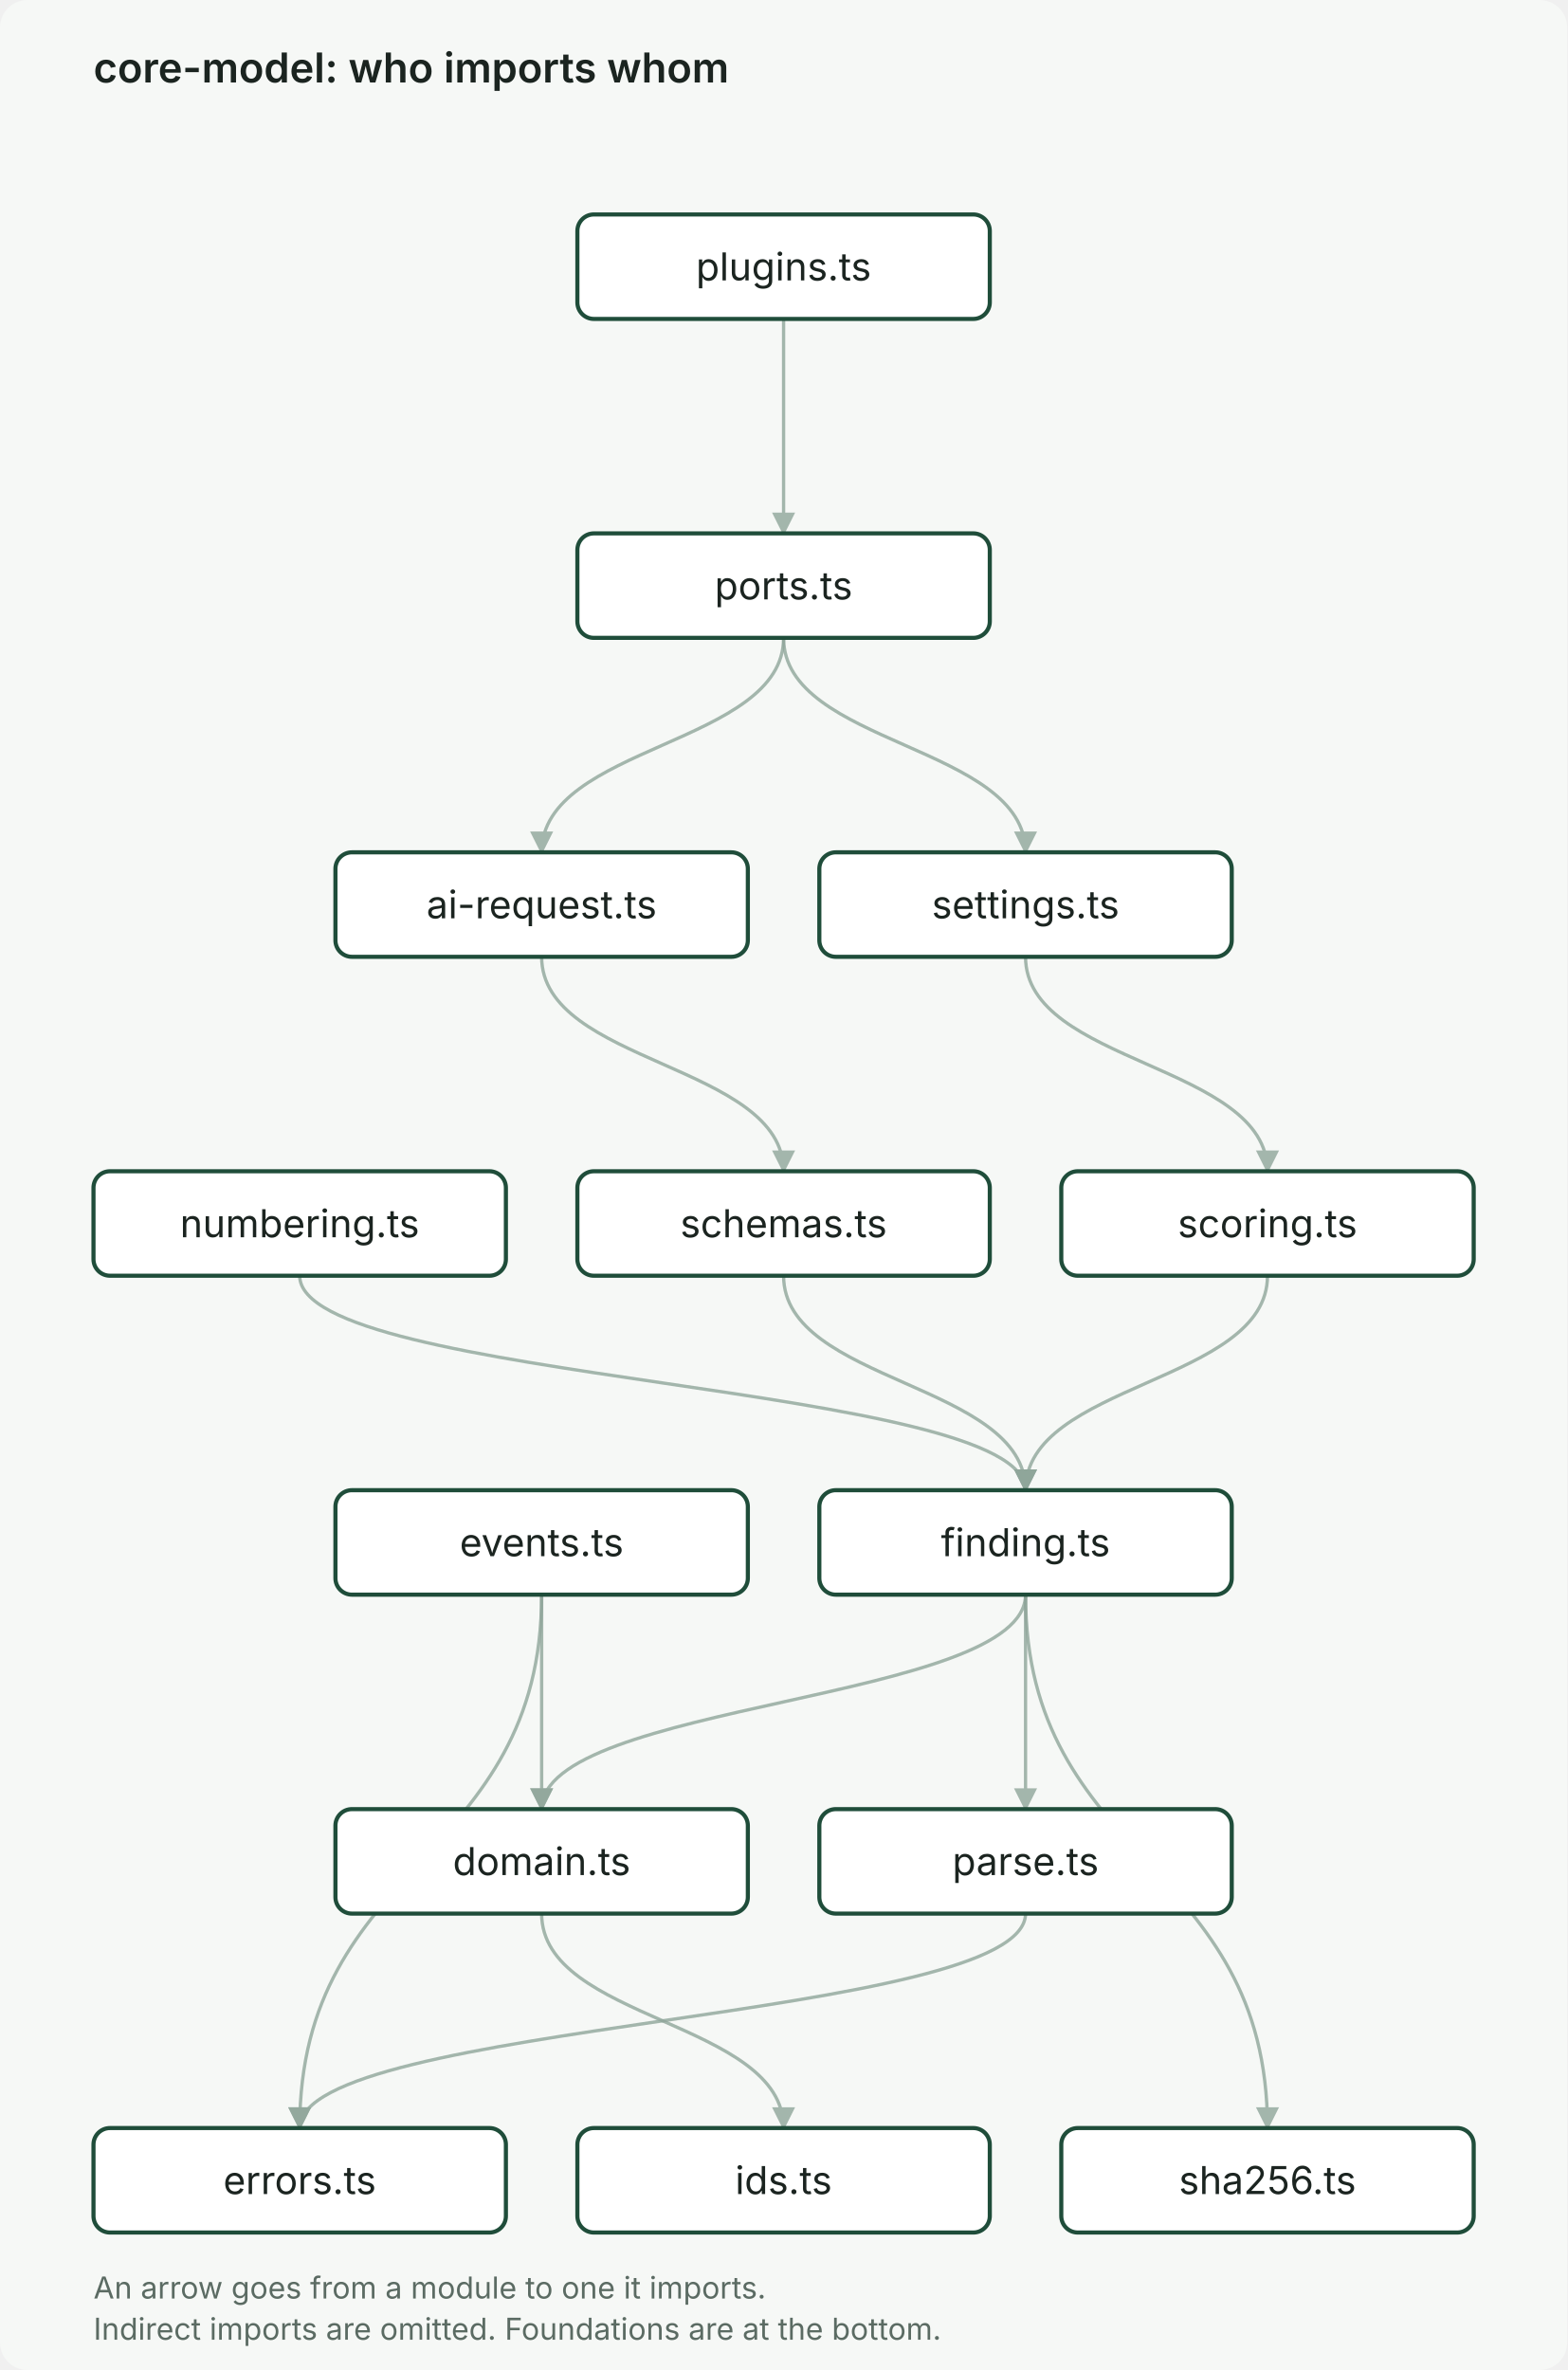
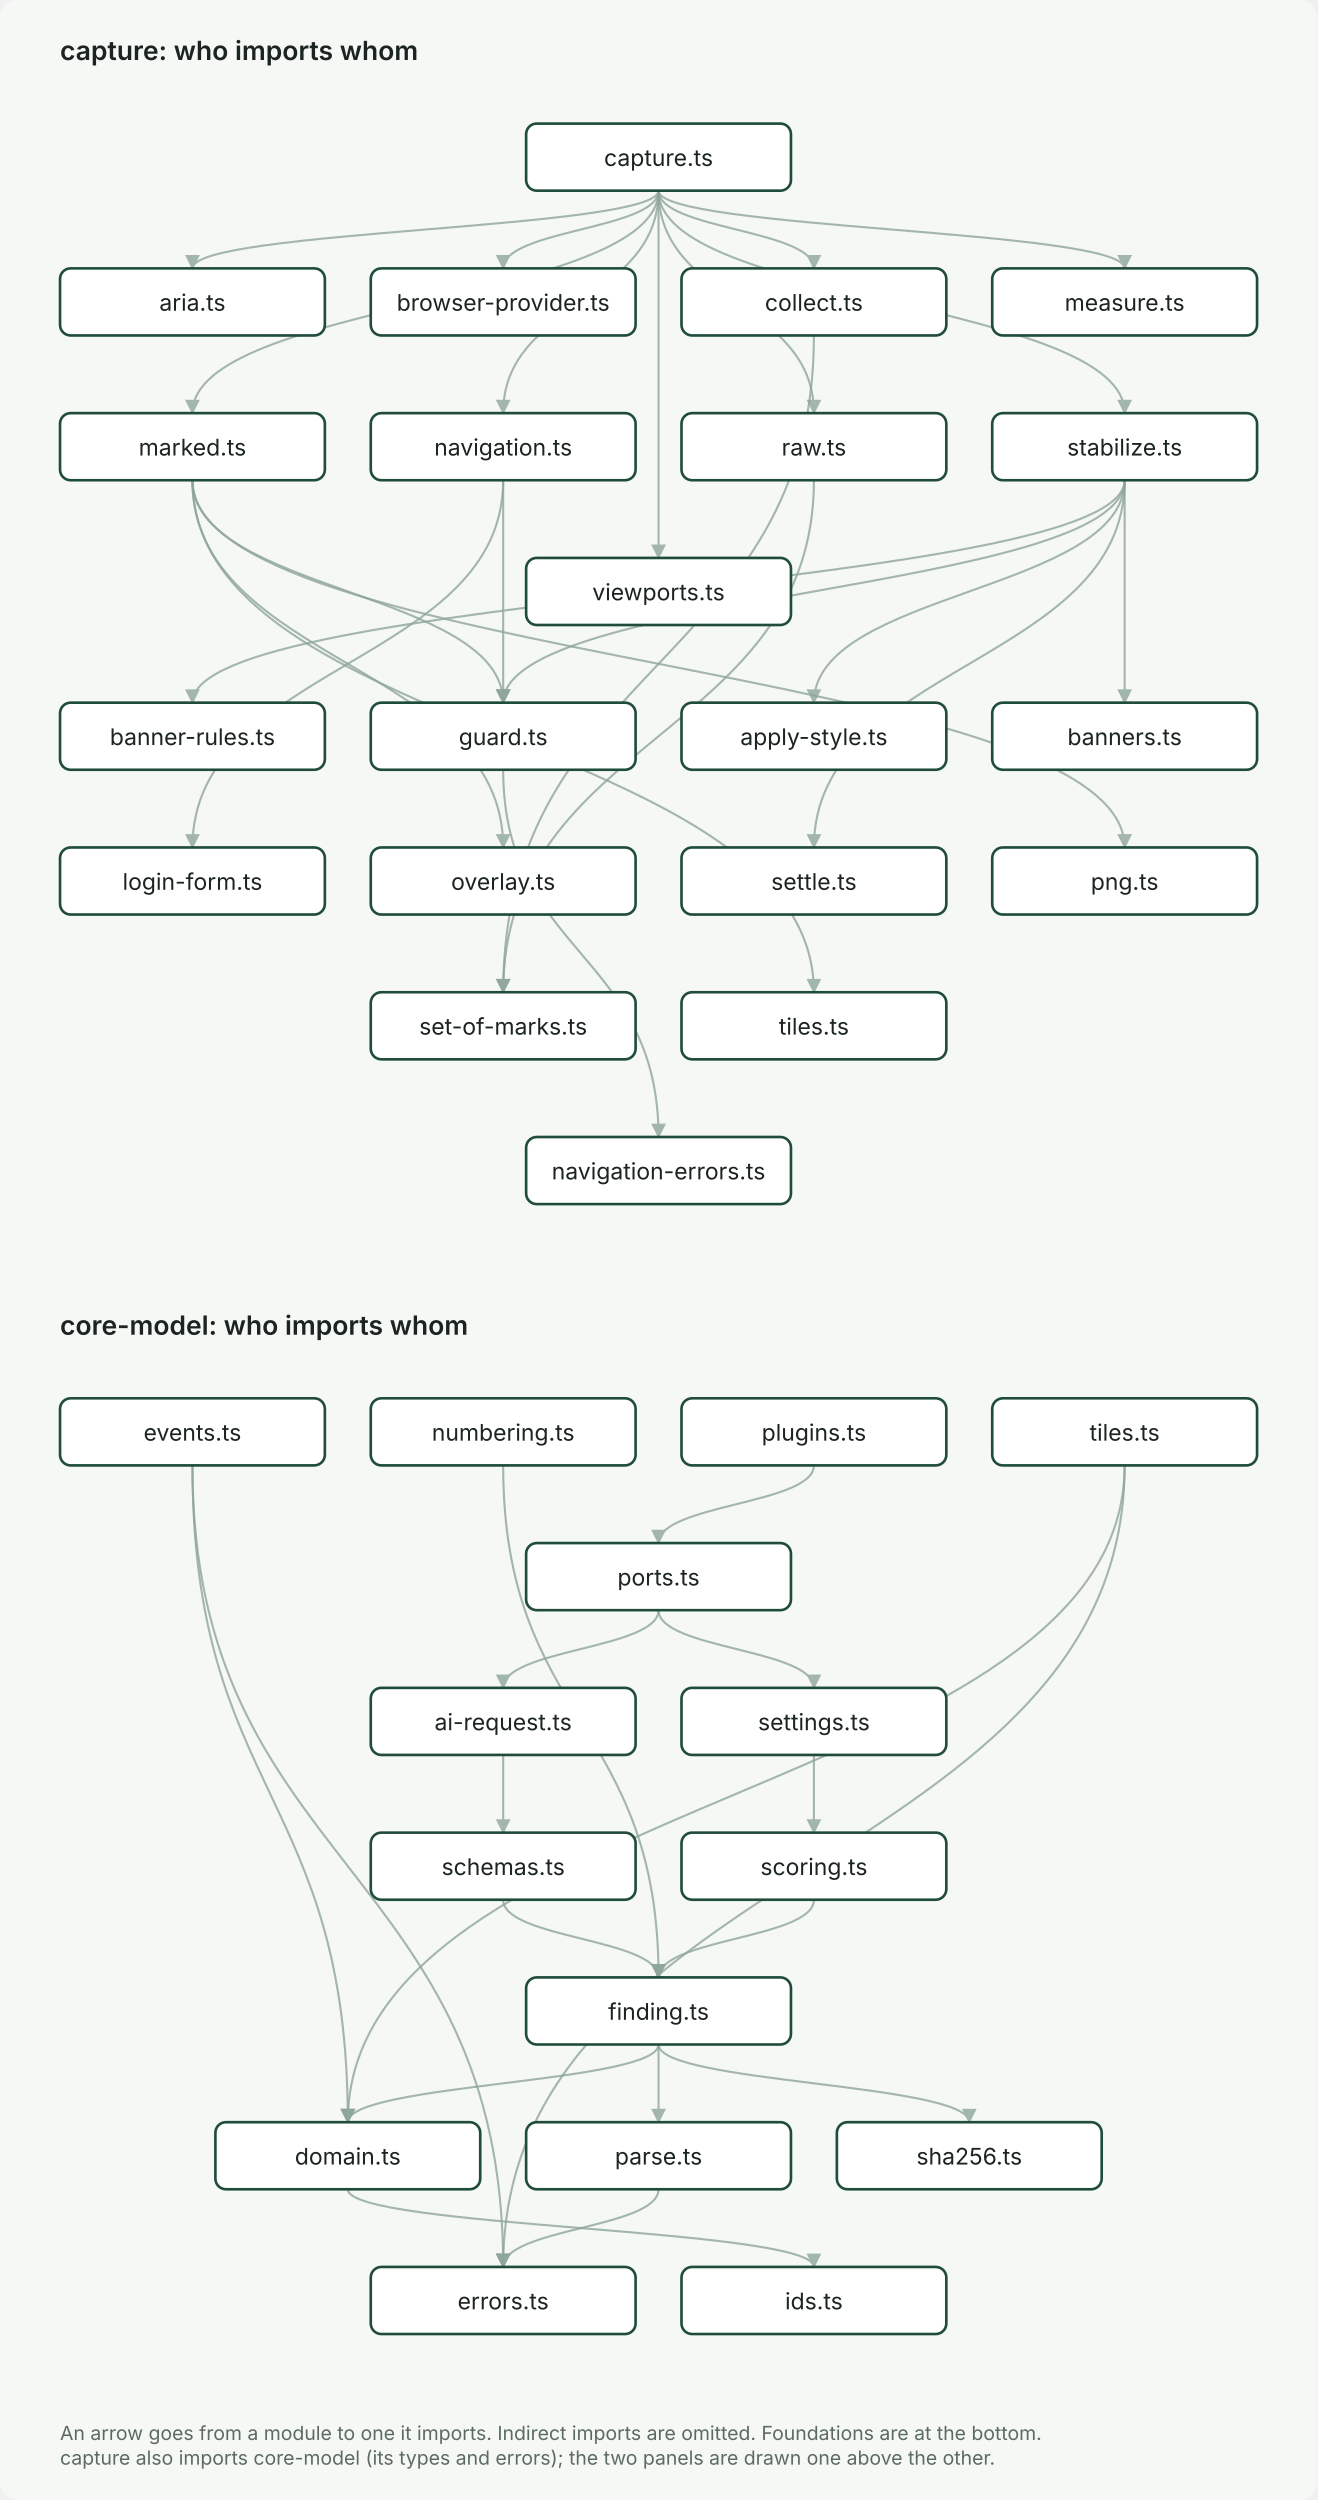
- <svg xmlns="http://www.w3.org/2000/svg" viewBox="0 0 570 862" width="570" height="862" font-family="system-ui, -apple-system, Segoe UI, sans-serif" role="img" aria-label="Dependency map of the core-model modules">
-   <rect width="570" height="862" rx="10" fill="#f6f8f6" />
-   <text x="34" y="30" font-size="15" font-weight="600" fill="#1b2420">core-model: who imports whom</text>
+ <svg xmlns="http://www.w3.org/2000/svg" viewBox="0 0 746 1416" width="746" height="1416" font-family="system-ui, -apple-system, Segoe UI, sans-serif" role="img" aria-label="Dependency map of the capture and core-model modules">
+   <rect width="746" height="1416" rx="10" fill="#f6f8f6" />
  <defs>
    <marker id="a" viewBox="0 0 10 10" refX="9" refY="5" markerWidth="7" markerHeight="7" orient="auto-start-reverse">
      <path d="M0,0 L10,5 L0,10 z" fill="#8fa59a" />
    </marker>
  </defs>
-   <path d="M197.0,348.0 C197.0,387.0 285.0,387.0 285.0,426.0" fill="none" stroke="#8fa59a" stroke-width="1.2" marker-end="url(#a)" opacity="0.8" />
-   <path d="M197.0,696.0 C197.0,735.0 285.0,735.0 285.0,774.0" fill="none" stroke="#8fa59a" stroke-width="1.2" marker-end="url(#a)" opacity="0.8" />
-   <path d="M197.0,580.0 C197.0,619.0 197.0,619.0 197.0,658.0" fill="none" stroke="#8fa59a" stroke-width="1.2" marker-end="url(#a)" opacity="0.8" />
-   <path d="M197.0,580.0 C197.0,677.0 109.0,677.0 109.0,774.0" fill="none" stroke="#8fa59a" stroke-width="1.2" marker-end="url(#a)" opacity="0.8" />
-   <path d="M373.0,580.0 C373.0,619.0 197.0,619.0 197.0,658.0" fill="none" stroke="#8fa59a" stroke-width="1.2" marker-end="url(#a)" opacity="0.8" />
-   <path d="M373.0,580.0 C373.0,619.0 373.0,619.0 373.0,658.0" fill="none" stroke="#8fa59a" stroke-width="1.2" marker-end="url(#a)" opacity="0.8" />
-   <path d="M373.0,580.0 C373.0,677.0 461.0,677.0 461.0,774.0" fill="none" stroke="#8fa59a" stroke-width="1.2" marker-end="url(#a)" opacity="0.8" />
-   <path d="M109.0,464.0 C109.0,503.0 373.0,503.0 373.0,542.0" fill="none" stroke="#8fa59a" stroke-width="1.2" marker-end="url(#a)" opacity="0.8" />
-   <path d="M373.0,696.0 C373.0,735.0 109.0,735.0 109.0,774.0" fill="none" stroke="#8fa59a" stroke-width="1.2" marker-end="url(#a)" opacity="0.8" />
-   <path d="M285.0,116.0 C285.0,155.0 285.0,155.0 285.0,194.0" fill="none" stroke="#8fa59a" stroke-width="1.2" marker-end="url(#a)" opacity="0.8" />
-   <path d="M285.0,232.0 C285.0,271.0 197.0,271.0 197.0,310.0" fill="none" stroke="#8fa59a" stroke-width="1.2" marker-end="url(#a)" opacity="0.8" />
-   <path d="M285.0,232.0 C285.0,271.0 373.0,271.0 373.0,310.0" fill="none" stroke="#8fa59a" stroke-width="1.2" marker-end="url(#a)" opacity="0.8" />
-   <path d="M285.0,464.0 C285.0,503.0 373.0,503.0 373.0,542.0" fill="none" stroke="#8fa59a" stroke-width="1.2" marker-end="url(#a)" opacity="0.8" />
-   <path d="M461.0,464.0 C461.0,503.0 373.0,503.0 373.0,542.0" fill="none" stroke="#8fa59a" stroke-width="1.2" marker-end="url(#a)" opacity="0.8" />
-   <path d="M373.0,348.0 C373.0,387.0 461.0,387.0 461.0,426.0" fill="none" stroke="#8fa59a" stroke-width="1.2" marker-end="url(#a)" opacity="0.8" />
-   <rect x="122.0" y="310.0" width="150" height="38" rx="6" fill="#ffffff" stroke="#1f4d3a" stroke-width="1.5" />
-   <text x="197.0" y="334.0" font-size="14" text-anchor="middle" fill="#1b2420">ai-request.ts</text>
-   <rect x="298.0" y="310.0" width="150" height="38" rx="6" fill="#ffffff" stroke="#1f4d3a" stroke-width="1.5" />
-   <text x="373.0" y="334.0" font-size="14" text-anchor="middle" fill="#1b2420">settings.ts</text>
-   <rect x="122.0" y="658.0" width="150" height="38" rx="6" fill="#ffffff" stroke="#1f4d3a" stroke-width="1.5" />
-   <text x="197.0" y="682.0" font-size="14" text-anchor="middle" fill="#1b2420">domain.ts</text>
-   <rect x="298.0" y="658.0" width="150" height="38" rx="6" fill="#ffffff" stroke="#1f4d3a" stroke-width="1.5" />
-   <text x="373.0" y="682.0" font-size="14" text-anchor="middle" fill="#1b2420">parse.ts</text>
-   <rect x="34.0" y="774.0" width="150" height="38" rx="6" fill="#ffffff" stroke="#1f4d3a" stroke-width="1.5" />
-   <text x="109.0" y="798.0" font-size="14" text-anchor="middle" fill="#1b2420">errors.ts</text>
-   <rect x="210.0" y="774.0" width="150" height="38" rx="6" fill="#ffffff" stroke="#1f4d3a" stroke-width="1.5" />
-   <text x="285.0" y="798.0" font-size="14" text-anchor="middle" fill="#1b2420">ids.ts</text>
-   <rect x="386.0" y="774.0" width="150" height="38" rx="6" fill="#ffffff" stroke="#1f4d3a" stroke-width="1.5" />
-   <text x="461.0" y="798.0" font-size="14" text-anchor="middle" fill="#1b2420">sha256.ts</text>
-   <rect x="122.0" y="542.0" width="150" height="38" rx="6" fill="#ffffff" stroke="#1f4d3a" stroke-width="1.5" />
-   <text x="197.0" y="566.0" font-size="14" text-anchor="middle" fill="#1b2420">events.ts</text>
-   <rect x="298.0" y="542.0" width="150" height="38" rx="6" fill="#ffffff" stroke="#1f4d3a" stroke-width="1.5" />
-   <text x="373.0" y="566.0" font-size="14" text-anchor="middle" fill="#1b2420">finding.ts</text>
-   <rect x="34.0" y="426.0" width="150" height="38" rx="6" fill="#ffffff" stroke="#1f4d3a" stroke-width="1.5" />
-   <text x="109.0" y="450.0" font-size="14" text-anchor="middle" fill="#1b2420">numbering.ts</text>
-   <rect x="210.0" y="426.0" width="150" height="38" rx="6" fill="#ffffff" stroke="#1f4d3a" stroke-width="1.5" />
-   <text x="285.0" y="450.0" font-size="14" text-anchor="middle" fill="#1b2420">schemas.ts</text>
-   <rect x="386.0" y="426.0" width="150" height="38" rx="6" fill="#ffffff" stroke="#1f4d3a" stroke-width="1.5" />
-   <text x="461.0" y="450.0" font-size="14" text-anchor="middle" fill="#1b2420">scoring.ts</text>
-   <rect x="210.0" y="78.0" width="150" height="38" rx="6" fill="#ffffff" stroke="#1f4d3a" stroke-width="1.5" />
-   <text x="285.0" y="102.0" font-size="14" text-anchor="middle" fill="#1b2420">plugins.ts</text>
-   <rect x="210.0" y="194.0" width="150" height="38" rx="6" fill="#ffffff" stroke="#1f4d3a" stroke-width="1.5" />
-   <text x="285.0" y="218.0" font-size="14" text-anchor="middle" fill="#1b2420">ports.ts</text>
-   <text x="34" y="836" font-size="11" fill="#5b6b63">An arrow goes from a module to one it imports.</text>
-   <text x="34" y="851" font-size="11" fill="#5b6b63">Indirect imports are omitted. Foundations are at the bottom.</text>
+   <text x="34" y="34" font-size="15" font-weight="600" fill="#1b2420">capture: who imports whom</text>
+   <text x="34" y="756" font-size="15" font-weight="600" fill="#1b2420">core-model: who imports whom</text>
+   <path d="M461.0,190.0 C461.0,376.0 285.0,376.0 285.0,562.0" fill="none" stroke="#8fa59a" stroke-width="1.2" marker-end="url(#a)" opacity="0.8" />
+   <path d="M461.0,272.0 C461.0,417.0 285.0,417.0 285.0,562.0" fill="none" stroke="#8fa59a" stroke-width="1.2" marker-end="url(#a)" opacity="0.8" />
+   <path d="M373.0,108.0 C373.0,171.0 461.0,171.0 461.0,234.0" fill="none" stroke="#8fa59a" stroke-width="1.2" marker-end="url(#a)" opacity="0.8" />
+   <path d="M373.0,108.0 C373.0,212.0 373.0,212.0 373.0,316.0" fill="none" stroke="#8fa59a" stroke-width="1.2" marker-end="url(#a)" opacity="0.8" />
+   <path d="M373.0,108.0 C373.0,171.0 637.0,171.0 637.0,234.0" fill="none" stroke="#8fa59a" stroke-width="1.2" marker-end="url(#a)" opacity="0.8" />
+   <path d="M373.0,108.0 C373.0,130.0 109.0,130.0 109.0,152.0" fill="none" stroke="#8fa59a" stroke-width="1.2" marker-end="url(#a)" opacity="0.8" />
+   <path d="M373.0,108.0 C373.0,171.0 285.0,171.0 285.0,234.0" fill="none" stroke="#8fa59a" stroke-width="1.2" marker-end="url(#a)" opacity="0.8" />
+   <path d="M373.0,108.0 C373.0,130.0 285.0,130.0 285.0,152.0" fill="none" stroke="#8fa59a" stroke-width="1.2" marker-end="url(#a)" opacity="0.8" />
+   <path d="M373.0,108.0 C373.0,130.0 637.0,130.0 637.0,152.0" fill="none" stroke="#8fa59a" stroke-width="1.2" marker-end="url(#a)" opacity="0.8" />
+   <path d="M373.0,108.0 C373.0,171.0 109.0,171.0 109.0,234.0" fill="none" stroke="#8fa59a" stroke-width="1.2" marker-end="url(#a)" opacity="0.8" />
+   <path d="M373.0,108.0 C373.0,130.0 461.0,130.0 461.0,152.0" fill="none" stroke="#8fa59a" stroke-width="1.2" marker-end="url(#a)" opacity="0.8" />
+   <path d="M109.0,272.0 C109.0,417.0 461.0,417.0 461.0,562.0" fill="none" stroke="#8fa59a" stroke-width="1.2" marker-end="url(#a)" opacity="0.8" />
+   <path d="M109.0,272.0 C109.0,376.0 637.0,376.0 637.0,480.0" fill="none" stroke="#8fa59a" stroke-width="1.2" marker-end="url(#a)" opacity="0.8" />
+   <path d="M109.0,272.0 C109.0,376.0 285.0,376.0 285.0,480.0" fill="none" stroke="#8fa59a" stroke-width="1.2" marker-end="url(#a)" opacity="0.8" />
+   <path d="M109.0,272.0 C109.0,335.0 285.0,335.0 285.0,398.0" fill="none" stroke="#8fa59a" stroke-width="1.2" marker-end="url(#a)" opacity="0.8" />
+   <path d="M285.0,436.0 C285.0,540.0 373.0,540.0 373.0,644.0" fill="none" stroke="#8fa59a" stroke-width="1.2" marker-end="url(#a)" opacity="0.8" />
+   <path d="M285.0,272.0 C285.0,376.0 109.0,376.0 109.0,480.0" fill="none" stroke="#8fa59a" stroke-width="1.2" marker-end="url(#a)" opacity="0.8" />
+   <path d="M285.0,272.0 C285.0,335.0 285.0,335.0 285.0,398.0" fill="none" stroke="#8fa59a" stroke-width="1.2" marker-end="url(#a)" opacity="0.8" />
+   <path d="M637.0,272.0 C637.0,376.0 461.0,376.0 461.0,480.0" fill="none" stroke="#8fa59a" stroke-width="1.2" marker-end="url(#a)" opacity="0.8" />
+   <path d="M637.0,272.0 C637.0,335.0 461.0,335.0 461.0,398.0" fill="none" stroke="#8fa59a" stroke-width="1.2" marker-end="url(#a)" opacity="0.8" />
+   <path d="M637.0,272.0 C637.0,335.0 637.0,335.0 637.0,398.0" fill="none" stroke="#8fa59a" stroke-width="1.2" marker-end="url(#a)" opacity="0.8" />
+   <path d="M637.0,272.0 C637.0,335.0 109.0,335.0 109.0,398.0" fill="none" stroke="#8fa59a" stroke-width="1.2" marker-end="url(#a)" opacity="0.8" />
+   <path d="M637.0,272.0 C637.0,335.0 285.0,335.0 285.0,398.0" fill="none" stroke="#8fa59a" stroke-width="1.2" marker-end="url(#a)" opacity="0.8" />
+   <path d="M285.0,1076.0 C285.0,1098.0 373.0,1098.0 373.0,1120.0" fill="none" stroke="#8fa59a" stroke-width="1.2" marker-end="url(#a)" opacity="0.8" />
+   <path d="M373.0,1240.0 C373.0,1262.0 285.0,1262.0 285.0,1284.0" fill="none" stroke="#8fa59a" stroke-width="1.2" marker-end="url(#a)" opacity="0.8" />
+   <path d="M637.0,830.0 C637.0,1057.0 285.0,1057.0 285.0,1284.0" fill="none" stroke="#8fa59a" stroke-width="1.2" marker-end="url(#a)" opacity="0.8" />
+   <path d="M637.0,830.0 C637.0,1016.0 197.0,1016.0 197.0,1202.0" fill="none" stroke="#8fa59a" stroke-width="1.2" marker-end="url(#a)" opacity="0.8" />
+   <path d="M197.0,1240.0 C197.0,1262.0 461.0,1262.0 461.0,1284.0" fill="none" stroke="#8fa59a" stroke-width="1.2" marker-end="url(#a)" opacity="0.8" />
+   <path d="M285.0,994.0 C285.0,1016.0 285.0,1016.0 285.0,1038.0" fill="none" stroke="#8fa59a" stroke-width="1.2" marker-end="url(#a)" opacity="0.8" />
+   <path d="M109.0,830.0 C109.0,1057.0 285.0,1057.0 285.0,1284.0" fill="none" stroke="#8fa59a" stroke-width="1.2" marker-end="url(#a)" opacity="0.8" />
+   <path d="M109.0,830.0 C109.0,1016.0 197.0,1016.0 197.0,1202.0" fill="none" stroke="#8fa59a" stroke-width="1.2" marker-end="url(#a)" opacity="0.8" />
+   <path d="M461.0,1076.0 C461.0,1098.0 373.0,1098.0 373.0,1120.0" fill="none" stroke="#8fa59a" stroke-width="1.2" marker-end="url(#a)" opacity="0.8" />
+   <path d="M373.0,912.0 C373.0,934.0 461.0,934.0 461.0,956.0" fill="none" stroke="#8fa59a" stroke-width="1.2" marker-end="url(#a)" opacity="0.8" />
+   <path d="M373.0,912.0 C373.0,934.0 285.0,934.0 285.0,956.0" fill="none" stroke="#8fa59a" stroke-width="1.2" marker-end="url(#a)" opacity="0.8" />
+   <path d="M373.0,1158.0 C373.0,1180.0 549.0,1180.0 549.0,1202.0" fill="none" stroke="#8fa59a" stroke-width="1.2" marker-end="url(#a)" opacity="0.8" />
+   <path d="M373.0,1158.0 C373.0,1180.0 197.0,1180.0 197.0,1202.0" fill="none" stroke="#8fa59a" stroke-width="1.2" marker-end="url(#a)" opacity="0.8" />
+   <path d="M373.0,1158.0 C373.0,1180.0 373.0,1180.0 373.0,1202.0" fill="none" stroke="#8fa59a" stroke-width="1.2" marker-end="url(#a)" opacity="0.8" />
+   <path d="M461.0,994.0 C461.0,1016.0 461.0,1016.0 461.0,1038.0" fill="none" stroke="#8fa59a" stroke-width="1.2" marker-end="url(#a)" opacity="0.8" />
+   <path d="M285.0,830.0 C285.0,975.0 373.0,975.0 373.0,1120.0" fill="none" stroke="#8fa59a" stroke-width="1.2" marker-end="url(#a)" opacity="0.8" />
+   <path d="M461.0,830.0 C461.0,852.0 373.0,852.0 373.0,874.0" fill="none" stroke="#8fa59a" stroke-width="1.2" marker-end="url(#a)" opacity="0.8" />
+   <rect x="386.0" y="152.0" width="150" height="38" rx="6" fill="#ffffff" stroke="#1f4d3a" stroke-width="1.5" />
+   <text x="461.0" y="176.0" font-size="13" text-anchor="middle" fill="#1b2420">collect.ts</text>
+   <rect x="386.0" y="234.0" width="150" height="38" rx="6" fill="#ffffff" stroke="#1f4d3a" stroke-width="1.5" />
+   <text x="461.0" y="258.0" font-size="13" text-anchor="middle" fill="#1b2420">raw.ts</text>
+   <rect x="210.0" y="562.0" width="150" height="38" rx="6" fill="#ffffff" stroke="#1f4d3a" stroke-width="1.5" />
+   <text x="285.0" y="586.0" font-size="13" text-anchor="middle" fill="#1b2420">set-of-marks.ts</text>
+   <rect x="298.0" y="70.0" width="150" height="38" rx="6" fill="#ffffff" stroke="#1f4d3a" stroke-width="1.5" />
+   <text x="373.0" y="94.0" font-size="13" text-anchor="middle" fill="#1b2420">capture.ts</text>
+   <rect x="562.0" y="152.0" width="150" height="38" rx="6" fill="#ffffff" stroke="#1f4d3a" stroke-width="1.5" />
+   <text x="637.0" y="176.0" font-size="13" text-anchor="middle" fill="#1b2420">measure.ts</text>
+   <rect x="386.0" y="562.0" width="150" height="38" rx="6" fill="#ffffff" stroke="#1f4d3a" stroke-width="1.5" />
+   <text x="461.0" y="586.0" font-size="13" text-anchor="middle" fill="#1b2420">tiles.ts</text>
+   <rect x="210.0" y="480.0" width="150" height="38" rx="6" fill="#ffffff" stroke="#1f4d3a" stroke-width="1.5" />
+   <text x="285.0" y="504.0" font-size="13" text-anchor="middle" fill="#1b2420">overlay.ts</text>
+   <rect x="34.0" y="234.0" width="150" height="38" rx="6" fill="#ffffff" stroke="#1f4d3a" stroke-width="1.5" />
+   <text x="109.0" y="258.0" font-size="13" text-anchor="middle" fill="#1b2420">marked.ts</text>
+   <rect x="562.0" y="480.0" width="150" height="38" rx="6" fill="#ffffff" stroke="#1f4d3a" stroke-width="1.5" />
+   <text x="637.0" y="504.0" font-size="13" text-anchor="middle" fill="#1b2420">png.ts</text>
+   <rect x="210.0" y="398.0" width="150" height="38" rx="6" fill="#ffffff" stroke="#1f4d3a" stroke-width="1.5" />
+   <text x="285.0" y="422.0" font-size="13" text-anchor="middle" fill="#1b2420">guard.ts</text>
+   <rect x="34.0" y="480.0" width="150" height="38" rx="6" fill="#ffffff" stroke="#1f4d3a" stroke-width="1.5" />
+   <text x="109.0" y="504.0" font-size="13" text-anchor="middle" fill="#1b2420">login-form.ts</text>
+   <rect x="210.0" y="234.0" width="150" height="38" rx="6" fill="#ffffff" stroke="#1f4d3a" stroke-width="1.5" />
+   <text x="285.0" y="258.0" font-size="13" text-anchor="middle" fill="#1b2420">navigation.ts</text>
+   <rect x="298.0" y="644.0" width="150" height="38" rx="6" fill="#ffffff" stroke="#1f4d3a" stroke-width="1.5" />
+   <text x="373.0" y="668.0" font-size="13" text-anchor="middle" fill="#1b2420">navigation-errors.ts</text>
+   <rect x="386.0" y="398.0" width="150" height="38" rx="6" fill="#ffffff" stroke="#1f4d3a" stroke-width="1.5" />
+   <text x="461.0" y="422.0" font-size="13" text-anchor="middle" fill="#1b2420">apply-style.ts</text>
+   <rect x="562.0" y="398.0" width="150" height="38" rx="6" fill="#ffffff" stroke="#1f4d3a" stroke-width="1.5" />
+   <text x="637.0" y="422.0" font-size="13" text-anchor="middle" fill="#1b2420">banners.ts</text>
+   <rect x="386.0" y="480.0" width="150" height="38" rx="6" fill="#ffffff" stroke="#1f4d3a" stroke-width="1.5" />
+   <text x="461.0" y="504.0" font-size="13" text-anchor="middle" fill="#1b2420">settle.ts</text>
+   <rect x="562.0" y="234.0" width="150" height="38" rx="6" fill="#ffffff" stroke="#1f4d3a" stroke-width="1.5" />
+   <text x="637.0" y="258.0" font-size="13" text-anchor="middle" fill="#1b2420">stabilize.ts</text>
+   <rect x="210.0" y="152.0" width="150" height="38" rx="6" fill="#ffffff" stroke="#1f4d3a" stroke-width="1.5" />
+   <text x="285.0" y="176.0" font-size="13" text-anchor="middle" fill="#1b2420">browser-provider.ts</text>
+   <rect x="34.0" y="398.0" width="150" height="38" rx="6" fill="#ffffff" stroke="#1f4d3a" stroke-width="1.5" />
+   <text x="109.0" y="422.0" font-size="13" text-anchor="middle" fill="#1b2420">banner-rules.ts</text>
+   <rect x="298.0" y="316.0" width="150" height="38" rx="6" fill="#ffffff" stroke="#1f4d3a" stroke-width="1.5" />
+   <text x="373.0" y="340.0" font-size="13" text-anchor="middle" fill="#1b2420">viewports.ts</text>
+   <rect x="34.0" y="152.0" width="150" height="38" rx="6" fill="#ffffff" stroke="#1f4d3a" stroke-width="1.5" />
+   <text x="109.0" y="176.0" font-size="13" text-anchor="middle" fill="#1b2420">aria.ts</text>
+   <rect x="210.0" y="1038.0" width="150" height="38" rx="6" fill="#ffffff" stroke="#1f4d3a" stroke-width="1.5" />
+   <text x="285.0" y="1062.0" font-size="13" text-anchor="middle" fill="#1b2420">schemas.ts</text>
+   <rect x="210.0" y="1284.0" width="150" height="38" rx="6" fill="#ffffff" stroke="#1f4d3a" stroke-width="1.5" />
+   <text x="285.0" y="1308.0" font-size="13" text-anchor="middle" fill="#1b2420">errors.ts</text>
+   <rect x="298.0" y="1202.0" width="150" height="38" rx="6" fill="#ffffff" stroke="#1f4d3a" stroke-width="1.5" />
+   <text x="373.0" y="1226.0" font-size="13" text-anchor="middle" fill="#1b2420">parse.ts</text>
+   <rect x="562.0" y="792.0" width="150" height="38" rx="6" fill="#ffffff" stroke="#1f4d3a" stroke-width="1.5" />
+   <text x="637.0" y="816.0" font-size="13" text-anchor="middle" fill="#1b2420">tiles.ts</text>
+   <rect x="122.0" y="1202.0" width="150" height="38" rx="6" fill="#ffffff" stroke="#1f4d3a" stroke-width="1.5" />
+   <text x="197.0" y="1226.0" font-size="13" text-anchor="middle" fill="#1b2420">domain.ts</text>
+   <rect x="210.0" y="956.0" width="150" height="38" rx="6" fill="#ffffff" stroke="#1f4d3a" stroke-width="1.5" />
+   <text x="285.0" y="980.0" font-size="13" text-anchor="middle" fill="#1b2420">ai-request.ts</text>
+   <rect x="34.0" y="792.0" width="150" height="38" rx="6" fill="#ffffff" stroke="#1f4d3a" stroke-width="1.5" />
+   <text x="109.0" y="816.0" font-size="13" text-anchor="middle" fill="#1b2420">events.ts</text>
+   <rect x="386.0" y="1038.0" width="150" height="38" rx="6" fill="#ffffff" stroke="#1f4d3a" stroke-width="1.5" />
+   <text x="461.0" y="1062.0" font-size="13" text-anchor="middle" fill="#1b2420">scoring.ts</text>
+   <rect x="386.0" y="1284.0" width="150" height="38" rx="6" fill="#ffffff" stroke="#1f4d3a" stroke-width="1.5" />
+   <text x="461.0" y="1308.0" font-size="13" text-anchor="middle" fill="#1b2420">ids.ts</text>
+   <rect x="298.0" y="874.0" width="150" height="38" rx="6" fill="#ffffff" stroke="#1f4d3a" stroke-width="1.5" />
+   <text x="373.0" y="898.0" font-size="13" text-anchor="middle" fill="#1b2420">ports.ts</text>
+   <rect x="298.0" y="1120.0" width="150" height="38" rx="6" fill="#ffffff" stroke="#1f4d3a" stroke-width="1.5" />
+   <text x="373.0" y="1144.0" font-size="13" text-anchor="middle" fill="#1b2420">finding.ts</text>
+   <rect x="386.0" y="956.0" width="150" height="38" rx="6" fill="#ffffff" stroke="#1f4d3a" stroke-width="1.5" />
+   <text x="461.0" y="980.0" font-size="13" text-anchor="middle" fill="#1b2420">settings.ts</text>
+   <rect x="474.0" y="1202.0" width="150" height="38" rx="6" fill="#ffffff" stroke="#1f4d3a" stroke-width="1.5" />
+   <text x="549.0" y="1226.0" font-size="13" text-anchor="middle" fill="#1b2420">sha256.ts</text>
+   <rect x="210.0" y="792.0" width="150" height="38" rx="6" fill="#ffffff" stroke="#1f4d3a" stroke-width="1.5" />
+   <text x="285.0" y="816.0" font-size="13" text-anchor="middle" fill="#1b2420">numbering.ts</text>
+   <rect x="386.0" y="792.0" width="150" height="38" rx="6" fill="#ffffff" stroke="#1f4d3a" stroke-width="1.5" />
+   <text x="461.0" y="816.0" font-size="13" text-anchor="middle" fill="#1b2420">plugins.ts</text>
+   <text x="34" y="1382" font-size="11" fill="#5b6b63">An arrow goes from a module to one it imports. Indirect imports are omitted. Foundations are at the bottom.</text>
+   <text x="34" y="1396" font-size="11" fill="#5b6b63">capture also imports core-model (its types and errors); the two panels are drawn one above the other.</text>
</svg>
